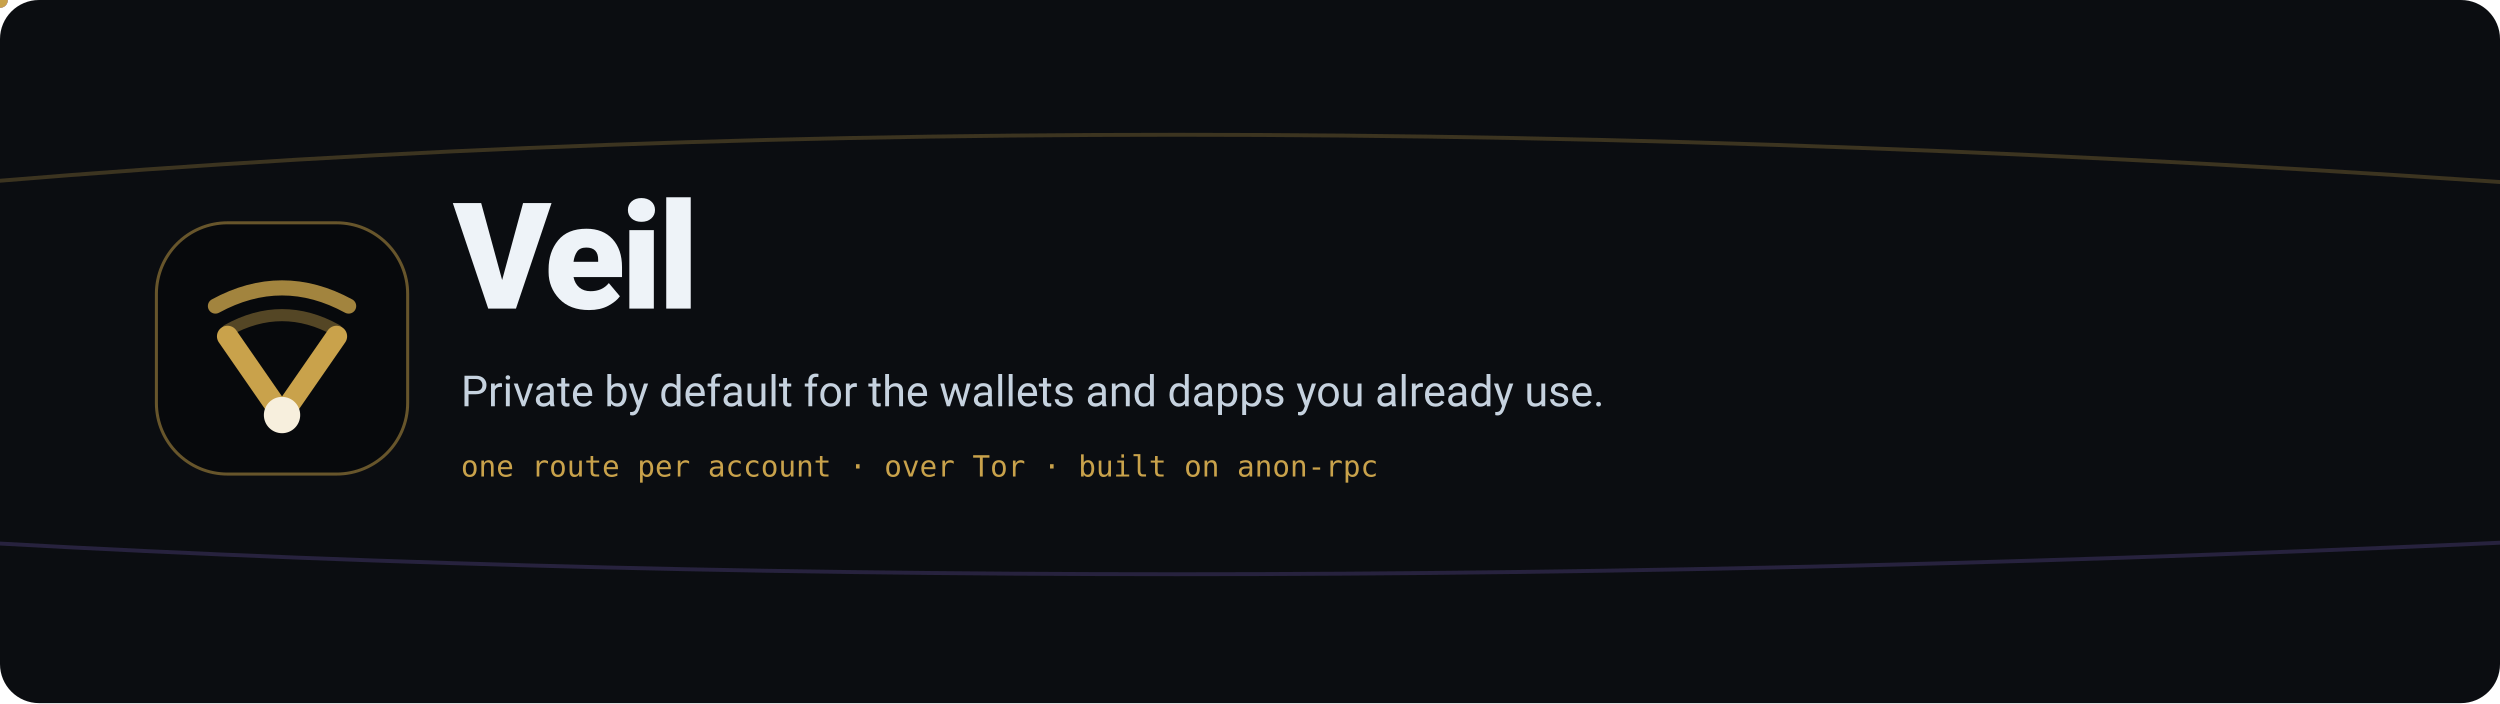
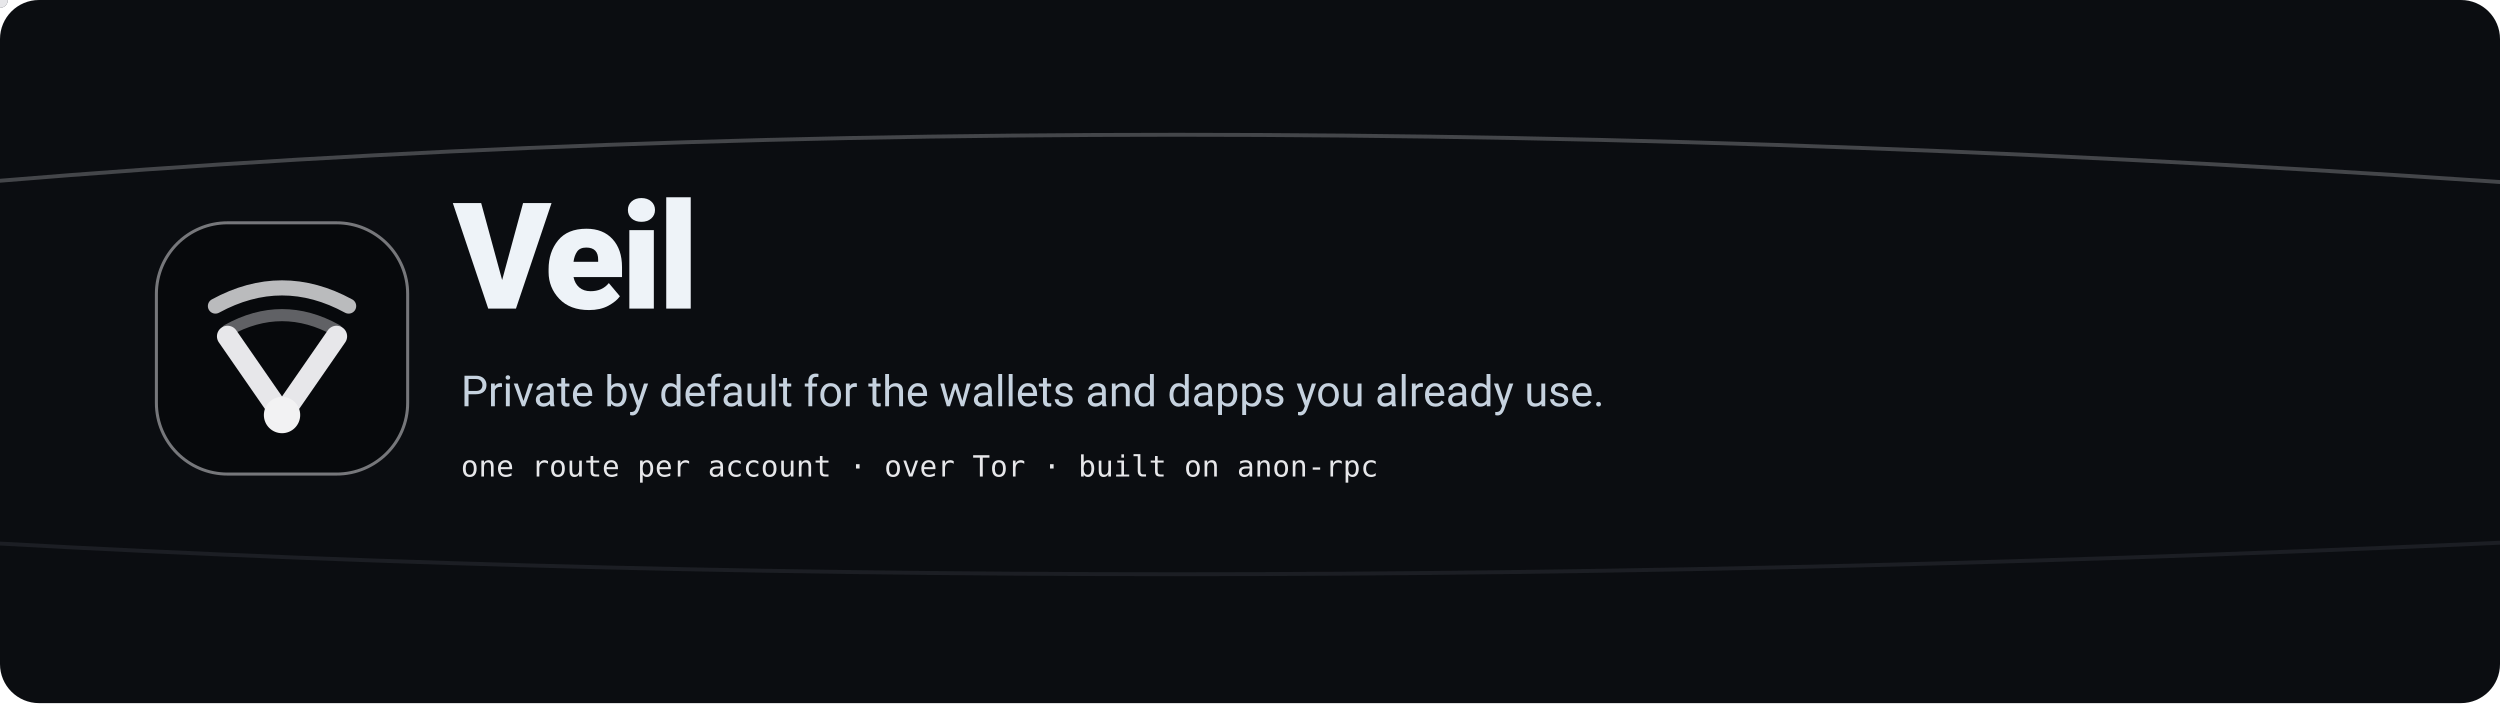
<svg xmlns="http://www.w3.org/2000/svg" xmlns:xlink="http://www.w3.org/1999/xlink" viewBox="0 0 1280 360" width="1280" height="360" role="img" aria-label="Veil - private by default for the wallets and dapps you already use">
  <defs>
    <style>.t{font-family:-apple-system,"Segoe UI",Roboto,sans-serif}.m{font-family:ui-monospace,"SF Mono",Menlo,monospace}</style>
  </defs>
  <rect width="1280" height="360" rx="20" fill="#0b0d11" />
-   <path id="bA" d="M-40 96 C 360 60 820 60 1320 96" fill="none" stroke="#C9A24B" stroke-width="2" stroke-opacity="0.26" />
-   <path id="bB" d="M-40 276 C 360 300 820 300 1320 276" fill="none" stroke="#9a7cf0" stroke-width="2" stroke-opacity="0.2" />
+   <path id="bA" d="M-40 96 C 360 60 820 60 1320 96" fill="none" stroke="#E7E7EA" stroke-width="2" stroke-opacity="0.26" />
+   <path id="bB" d="M-40 276 C 360 300 820 300 1320 276" fill="none" stroke="#63676E" stroke-width="2" stroke-opacity="0.2" />
  <g>
-     <circle r="4" fill="#C9A24B" />
+     <circle r="4" fill="#E7E7EA" />
    <animateMotion dur="5s" repeatCount="indefinite">
      <mpath xlink:href="#bA" />
    </animateMotion>
  </g>
  <g>
-     <circle r="4" fill="#9a7cf0" />
+     <circle r="4" fill="#63676E" />
    <animateMotion dur="6s" begin="-2.5s" repeatCount="indefinite">
      <mpath xlink:href="#bB" />
    </animateMotion>
  </g>
  <g>
-     <circle r="4" fill="#C9A24B" />
+     <circle r="4" fill="#E7E7EA" />
    <animateMotion dur="5s" begin="-2.5s" repeatCount="indefinite">
      <mpath xlink:href="#bA" />
    </animateMotion>
  </g>
  <g transform="translate(70,104) scale(1.55)">
    <rect x="6" y="6" width="84" height="84" rx="24" fill="#07090c" />
-     <rect x="6.5" y="6.5" width="83" height="83" rx="23.5" fill="none" stroke="#C9A24B" stroke-opacity="0.5" />
-     <path d="M26 34 Q48 22 70 34" fill="none" stroke="#C9A24B" stroke-width="5" stroke-linecap="round" opacity="0.8" />
-     <path d="M30 42 Q48 32 66 42" fill="none" stroke="#C9A24B" stroke-width="4" stroke-linecap="round" opacity="0.4" />
-     <path d="M30 44 L48 70" fill="none" stroke="#C9A24B" stroke-width="7" stroke-linecap="round" />
-     <path d="M66 44 L48 70" fill="none" stroke="#C9A24B" stroke-width="7" stroke-linecap="round" />
-     <circle cx="48" cy="70" r="6" fill="#F7EFDD" />
+     <rect x="6.5" y="6.5" width="83" height="83" rx="23.5" fill="none" stroke="#E7E7EA" stroke-opacity="0.5" />
+     <path d="M26 34 Q48 22 70 34" fill="none" stroke="#E7E7EA" stroke-width="5" stroke-linecap="round" opacity="0.8" />
+     <path d="M30 42 Q48 32 66 42" fill="none" stroke="#E7E7EA" stroke-width="4" stroke-linecap="round" opacity="0.4" />
+     <path d="M30 44 L48 70" fill="none" stroke="#E7E7EA" stroke-width="7" stroke-linecap="round" />
+     <path d="M66 44 L48 70" fill="none" stroke="#E7E7EA" stroke-width="7" stroke-linecap="round" />
+     <circle cx="48" cy="70" r="6" fill="#F2F2F3" />
  </g>
  <text class="t" x="232" y="158" font-size="76" font-weight="800" fill="#eef3f8" letter-spacing="-2">Veil</text>
  <text class="t" x="236" y="208" font-size="22" fill="#c6d2df">Private by default for the wallets and dapps you already use.</text>
-   <text class="m" x="236" y="244" font-size="15" fill="#C9A24B">one route per account  ·  over Tor  ·  built on anon-rpc</text>
+   <text class="m" x="236" y="244" font-size="15" fill="#E7E7EA">one route per account  ·  over Tor  ·  built on anon-rpc</text>
</svg>
